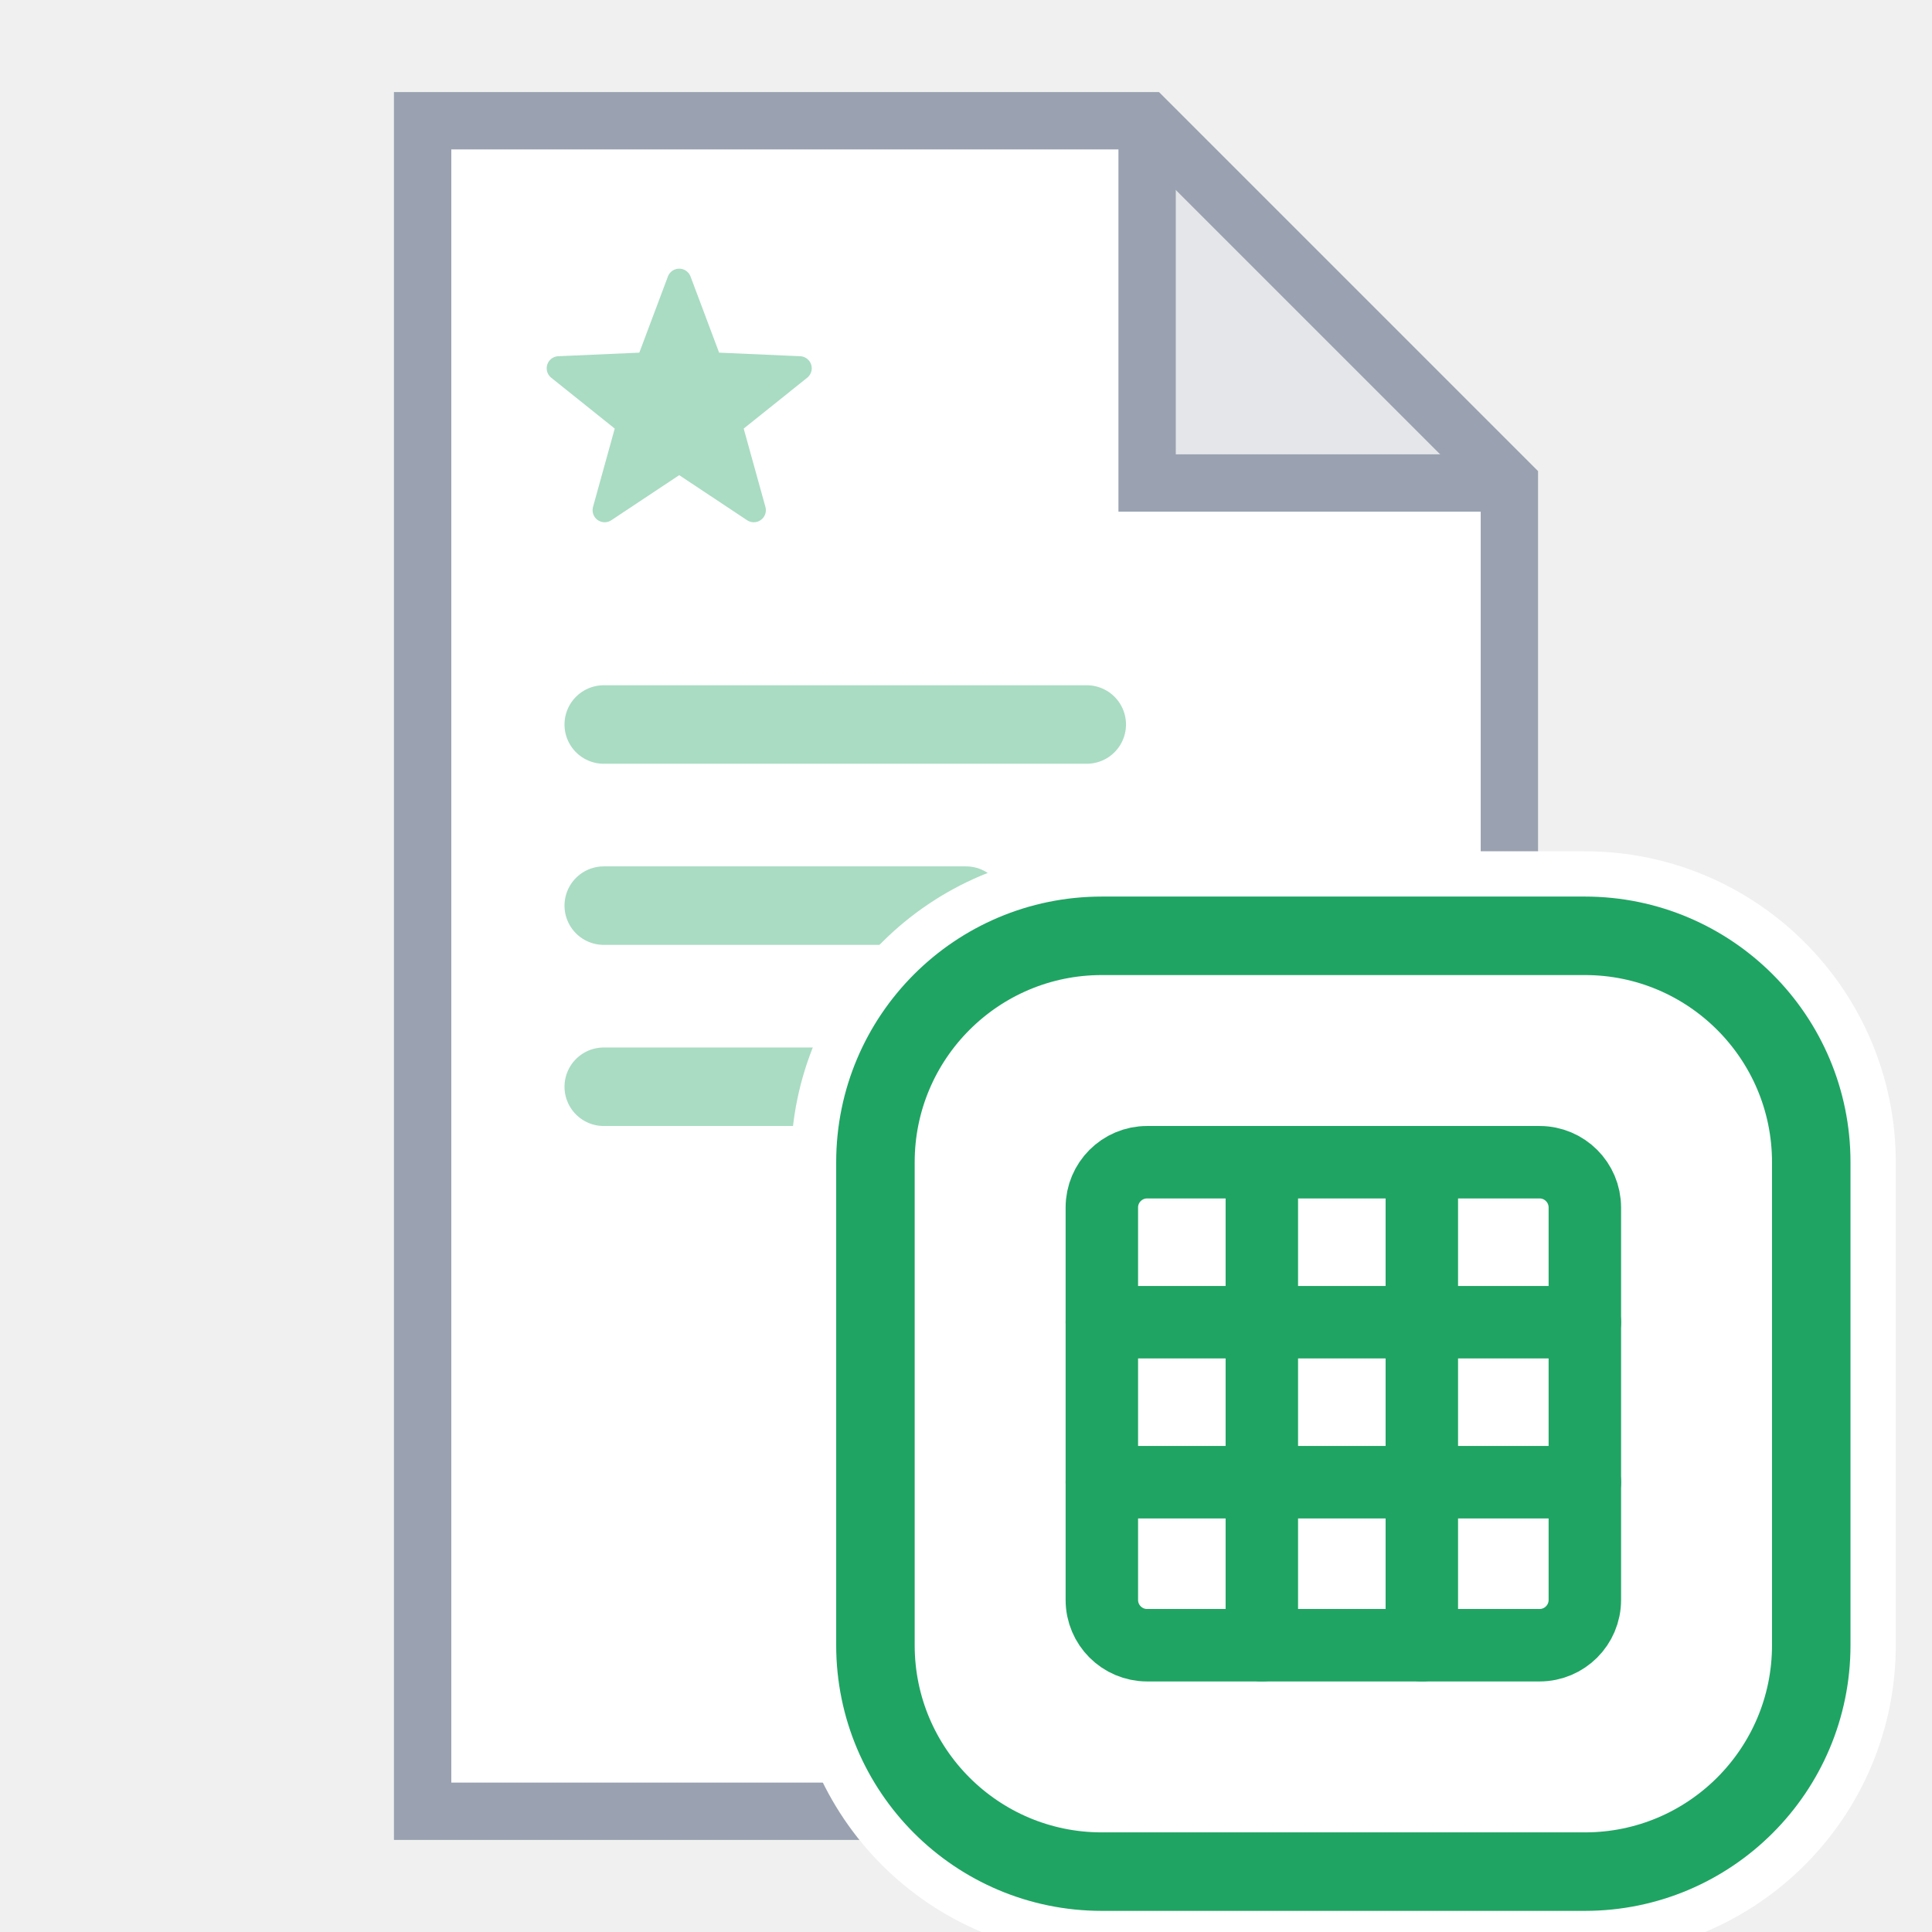
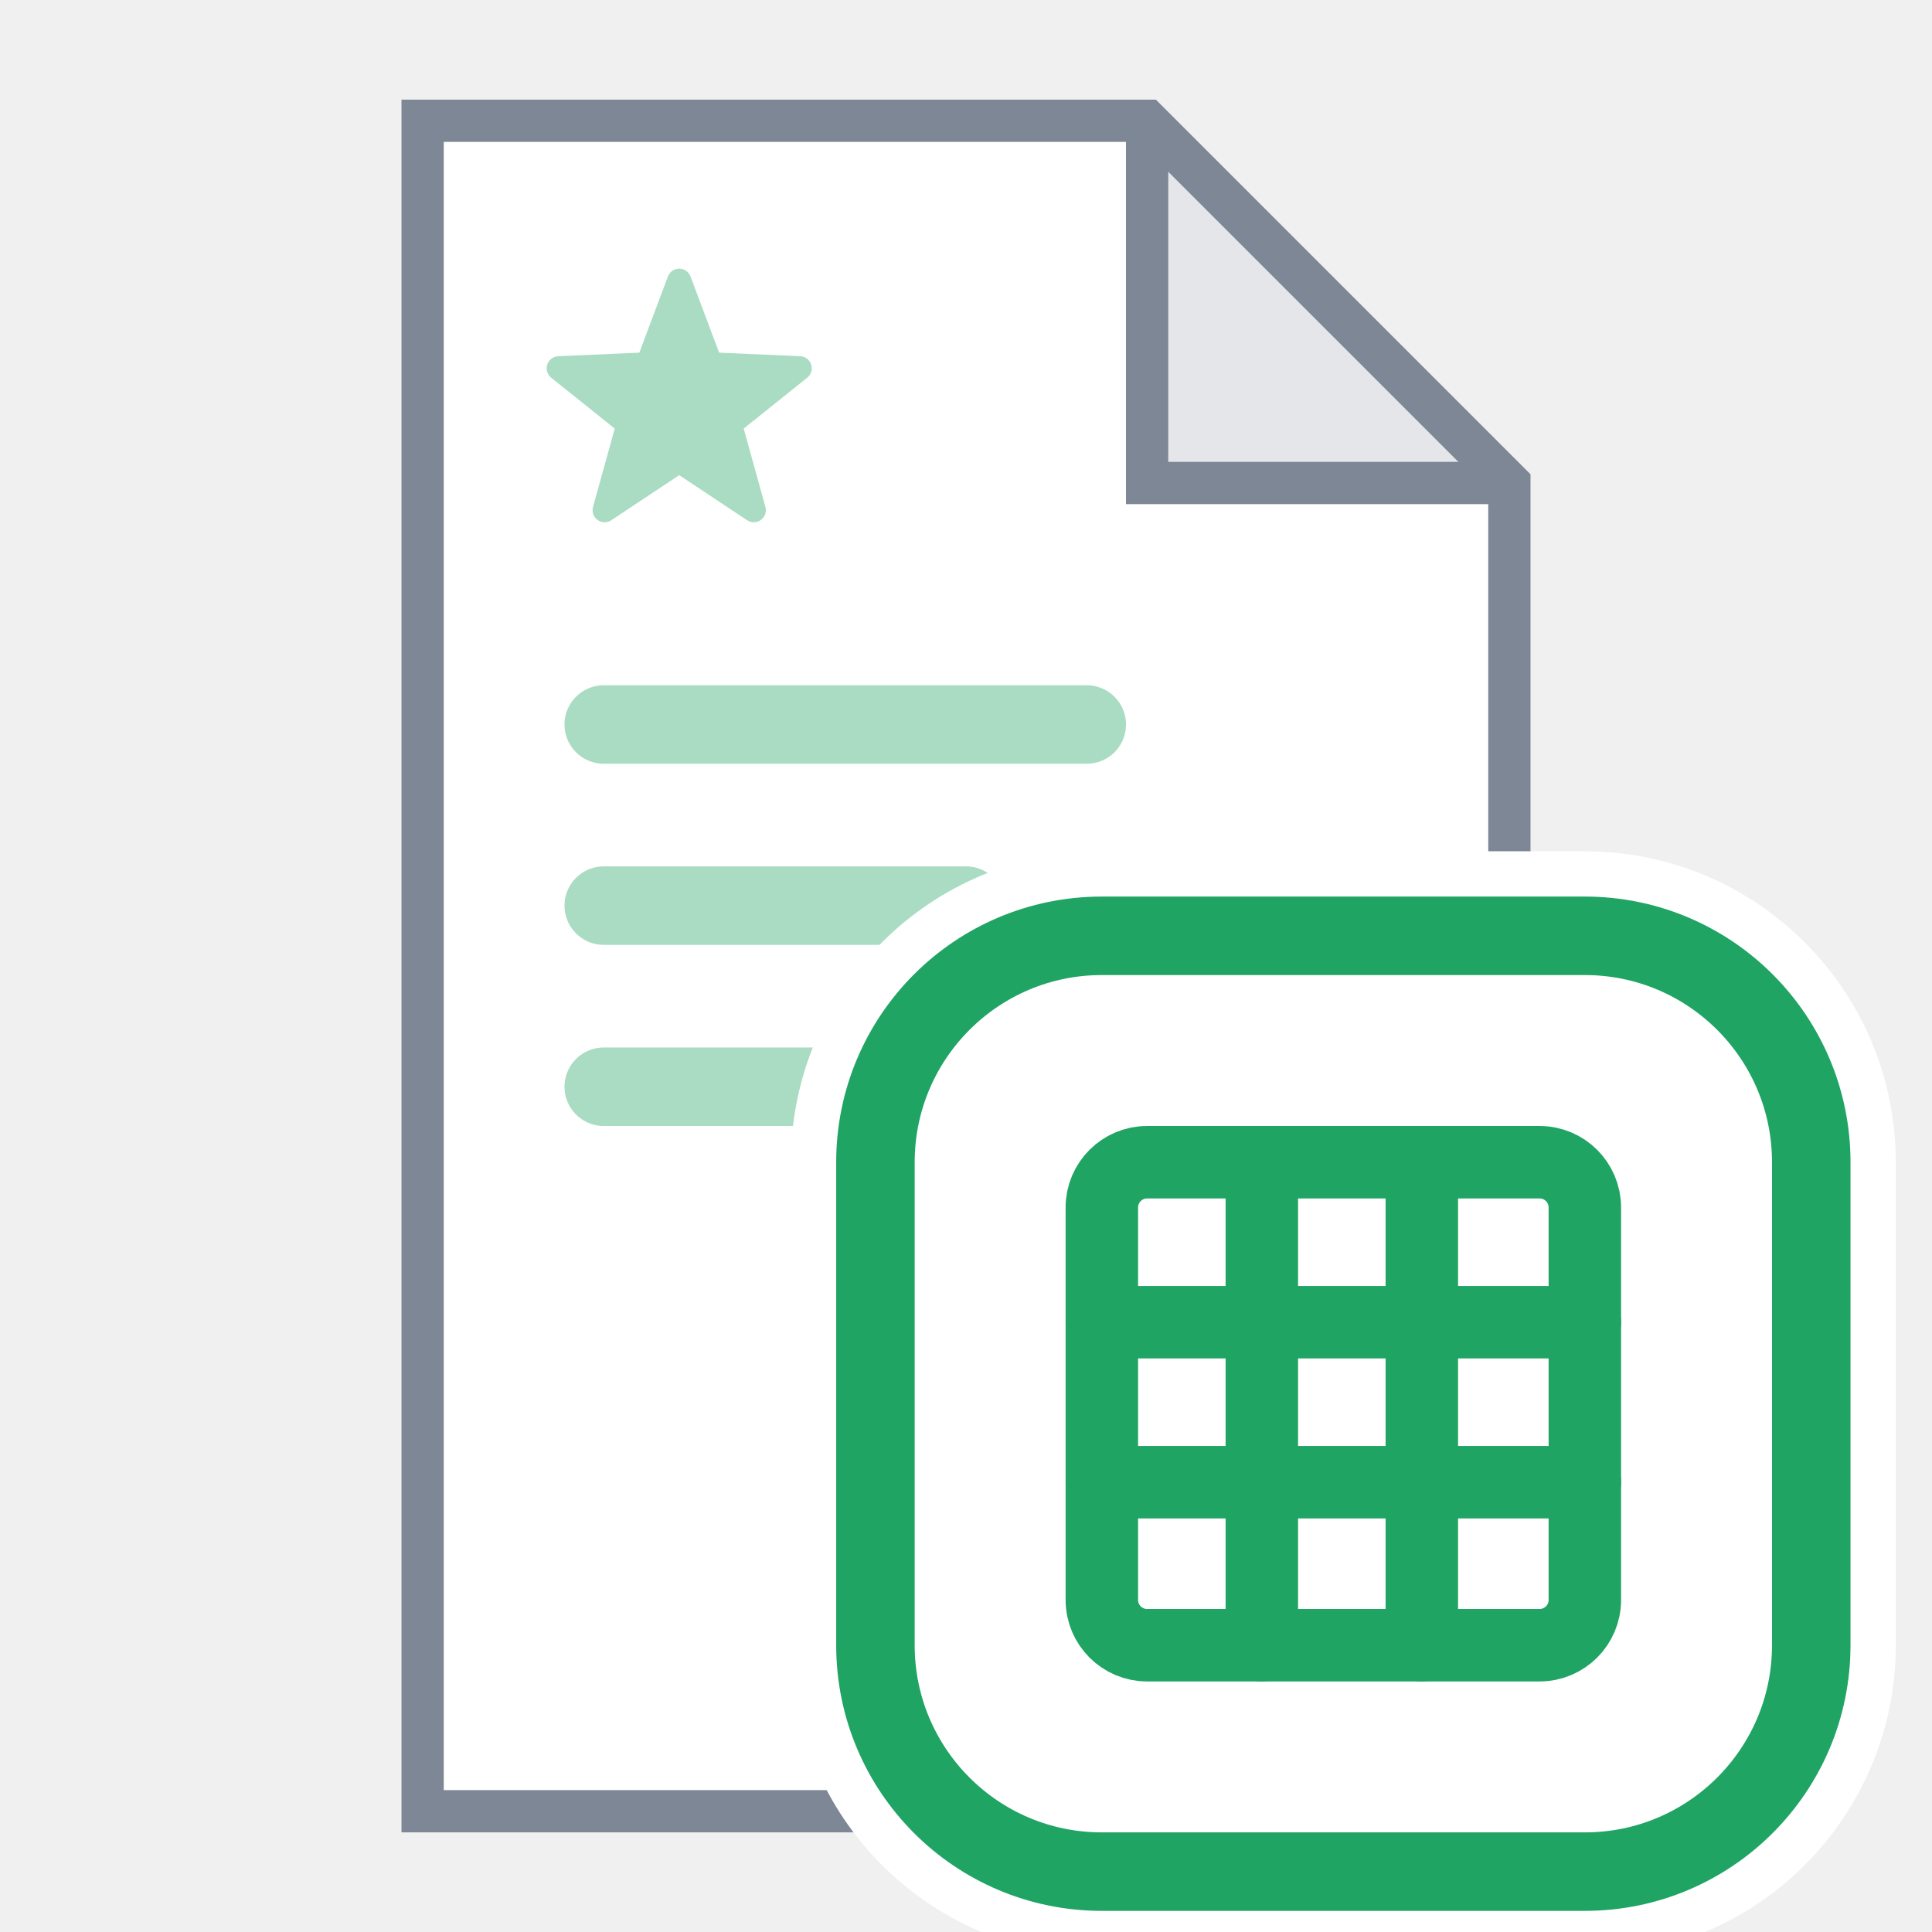
<svg xmlns="http://www.w3.org/2000/svg" viewBox="0 0 64 64" width="64" height="64">
  <path d="M14 4H38L50 16V60H14Z" fill="#FFFFFF" />
  <path d="M38 4V16H50Z" fill="#E4E6EA" />
-   <path d="M14 4H38L50 16V60H14Z" fill="none" stroke="#9AA2B1" stroke-width="1.9" stroke-linejoin="miter" />
-   <path d="M38 4V16H50" fill="none" stroke="#9AA2B1" stroke-width="1.9" stroke-linejoin="miter" />
+   <path d="M14 4H38L50 16V60H14Z" fill="none" stroke="#7E8796" stroke-width="1.4" stroke-linejoin="miter" />
+   <path d="M38 4V16H50" fill="none" stroke="#7E8796" stroke-width="1.4" stroke-linejoin="miter" />
  <polygon points="22.50,9.30 23.54,12.07 26.49,12.20 24.18,14.05 24.97,16.90 22.50,15.26 20.03,16.90 20.82,14.05 18.51,12.20 21.46,12.07" fill="#A9DCC3" stroke="#A9DCC3" stroke-width="0.8" stroke-linejoin="round" />
  <path d="M20 24H36M20 30H32M20 36H28" stroke="#A9DCC3" stroke-width="2.6" stroke-linecap="round" />
  <rect x="29" y="31" width="31" height="31" rx="7.5" fill="#FFFFFF" stroke="#FFFFFF" stroke-width="5.6" />
  <rect x="29" y="31" width="31" height="31" rx="7.5" fill="#FFFFFF" stroke="#1FA463" stroke-width="2.6" />
  <g transform="translate(32.5 34.5)" color="#1FA463" stroke="#1FA463" stroke-width="2.4" stroke-linecap="round" stroke-linejoin="round" fill="none">
    <rect x="4" y="4" width="16" height="16" rx="1.5" />
    <path d="M4 9.3H20M4 14.6H20M9.3 4V20M14.6 4V20" />
  </g>
</svg>
